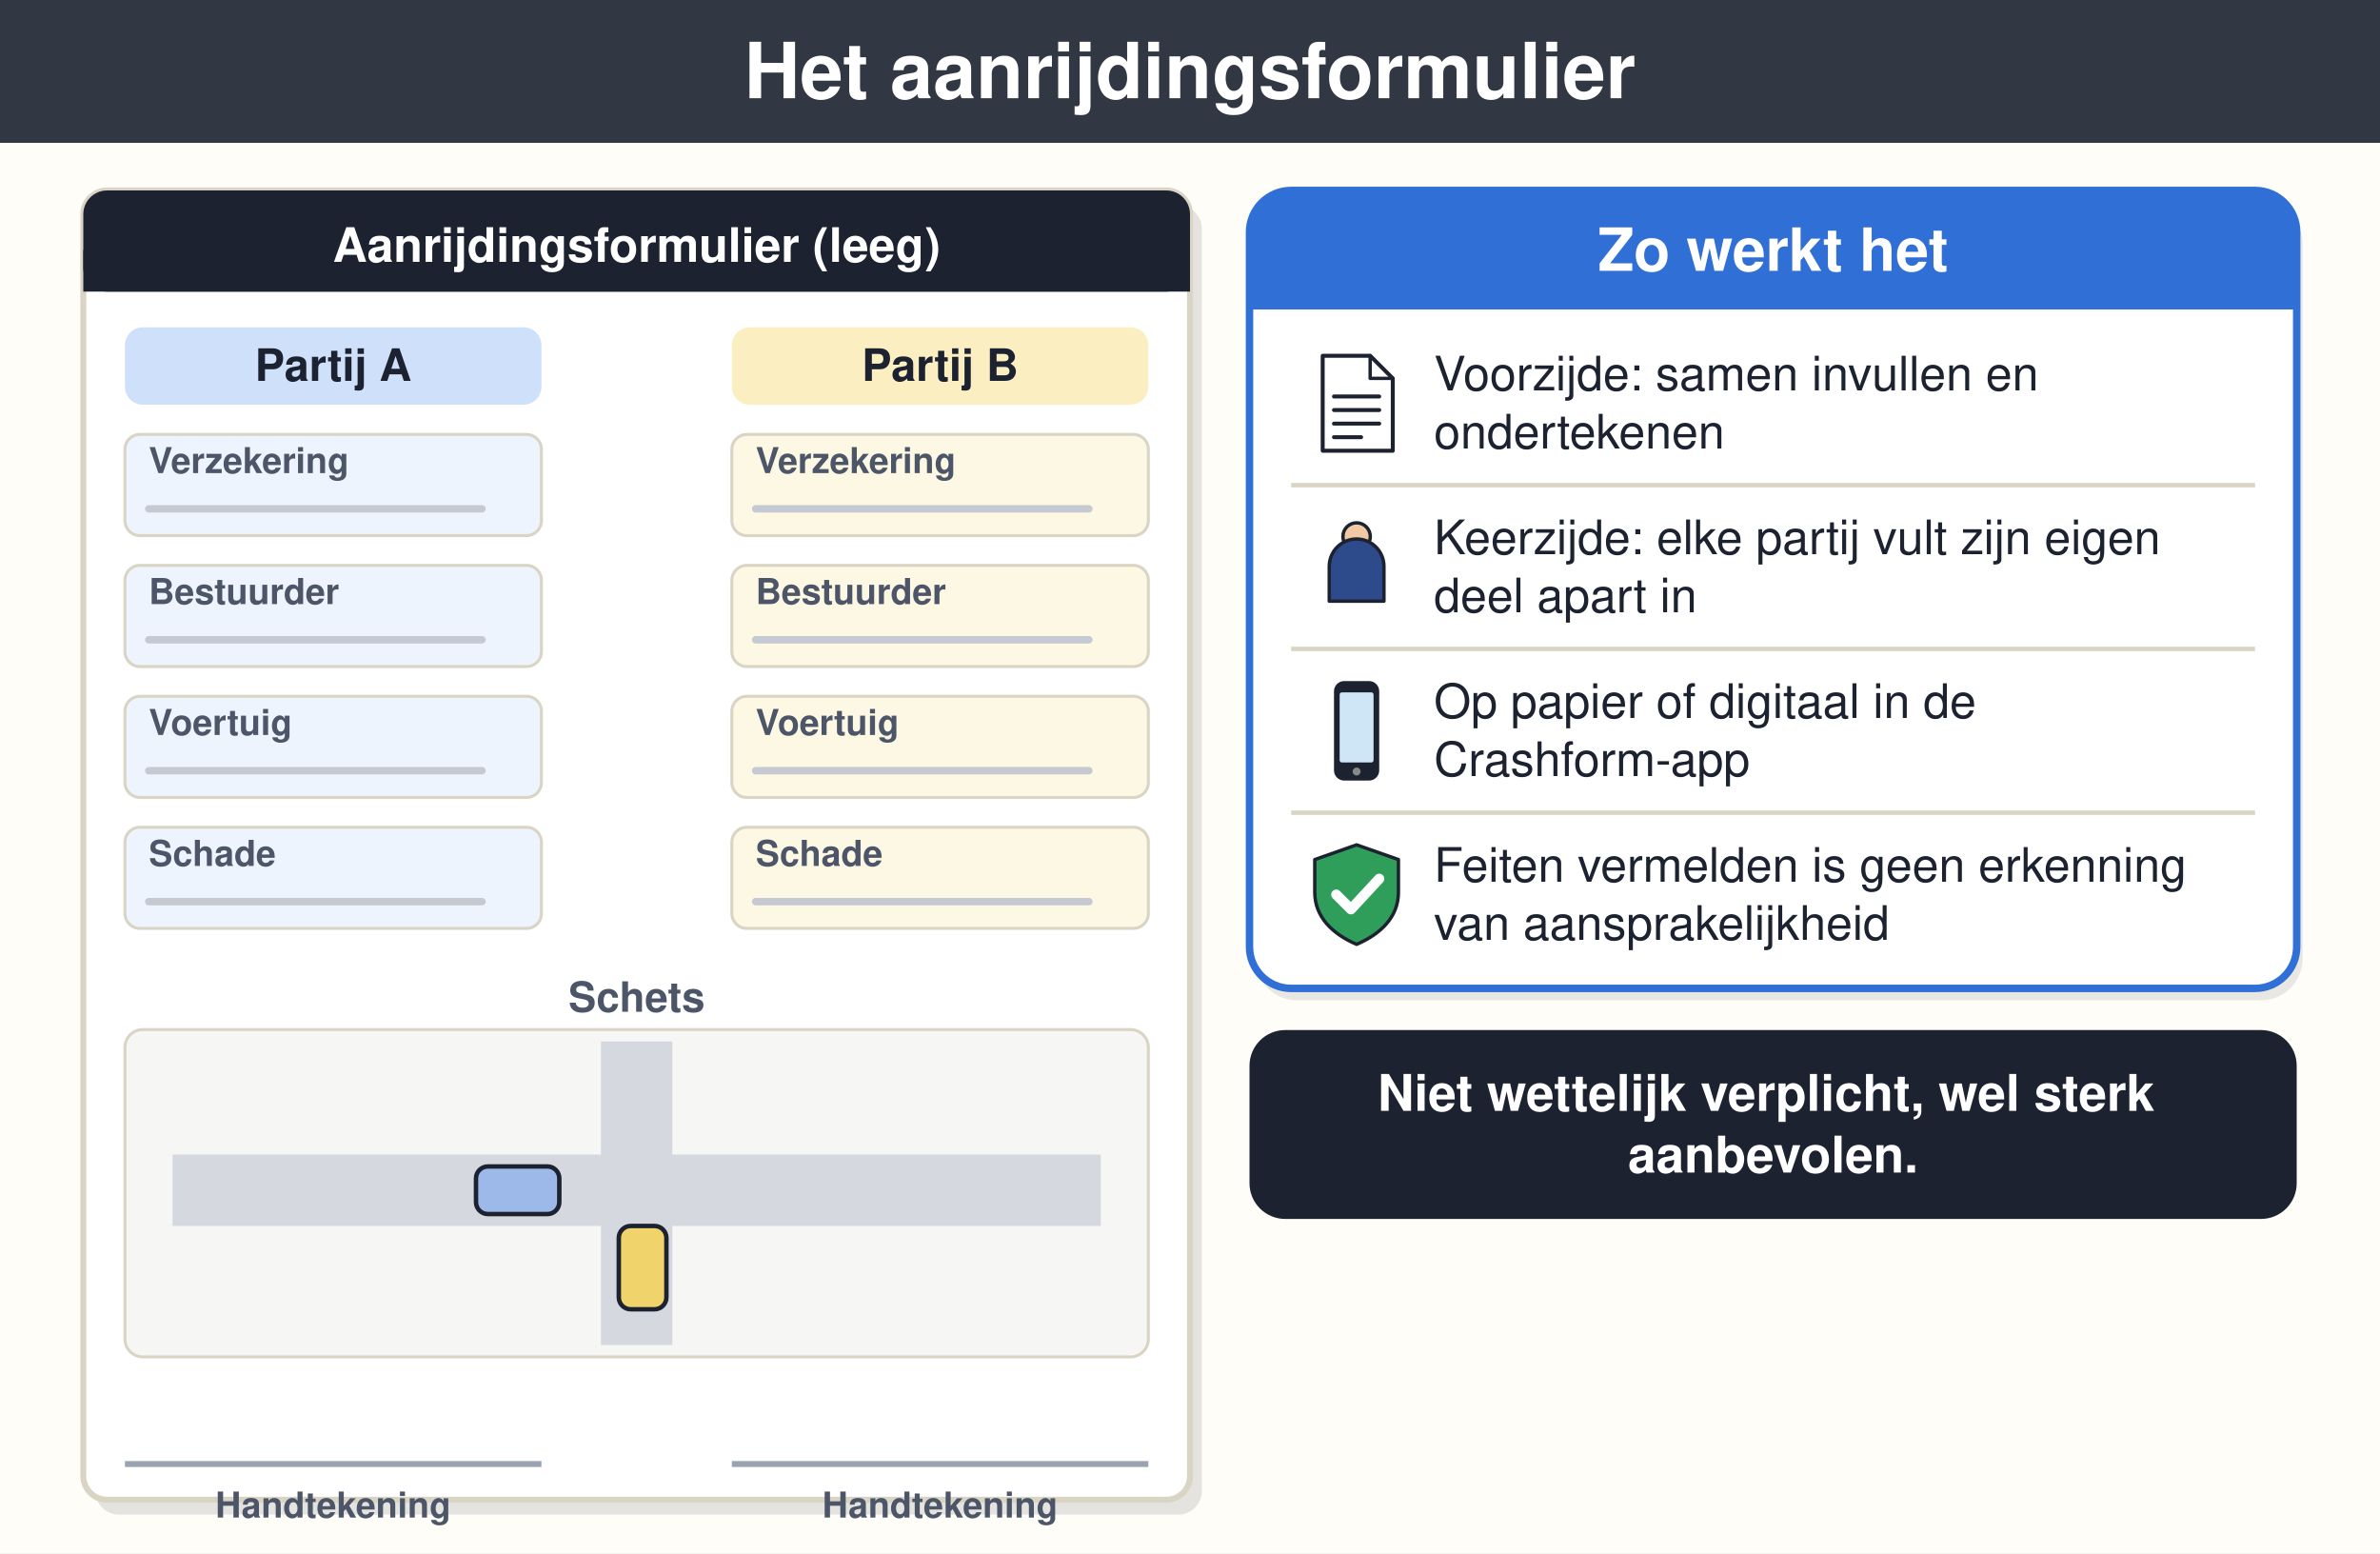
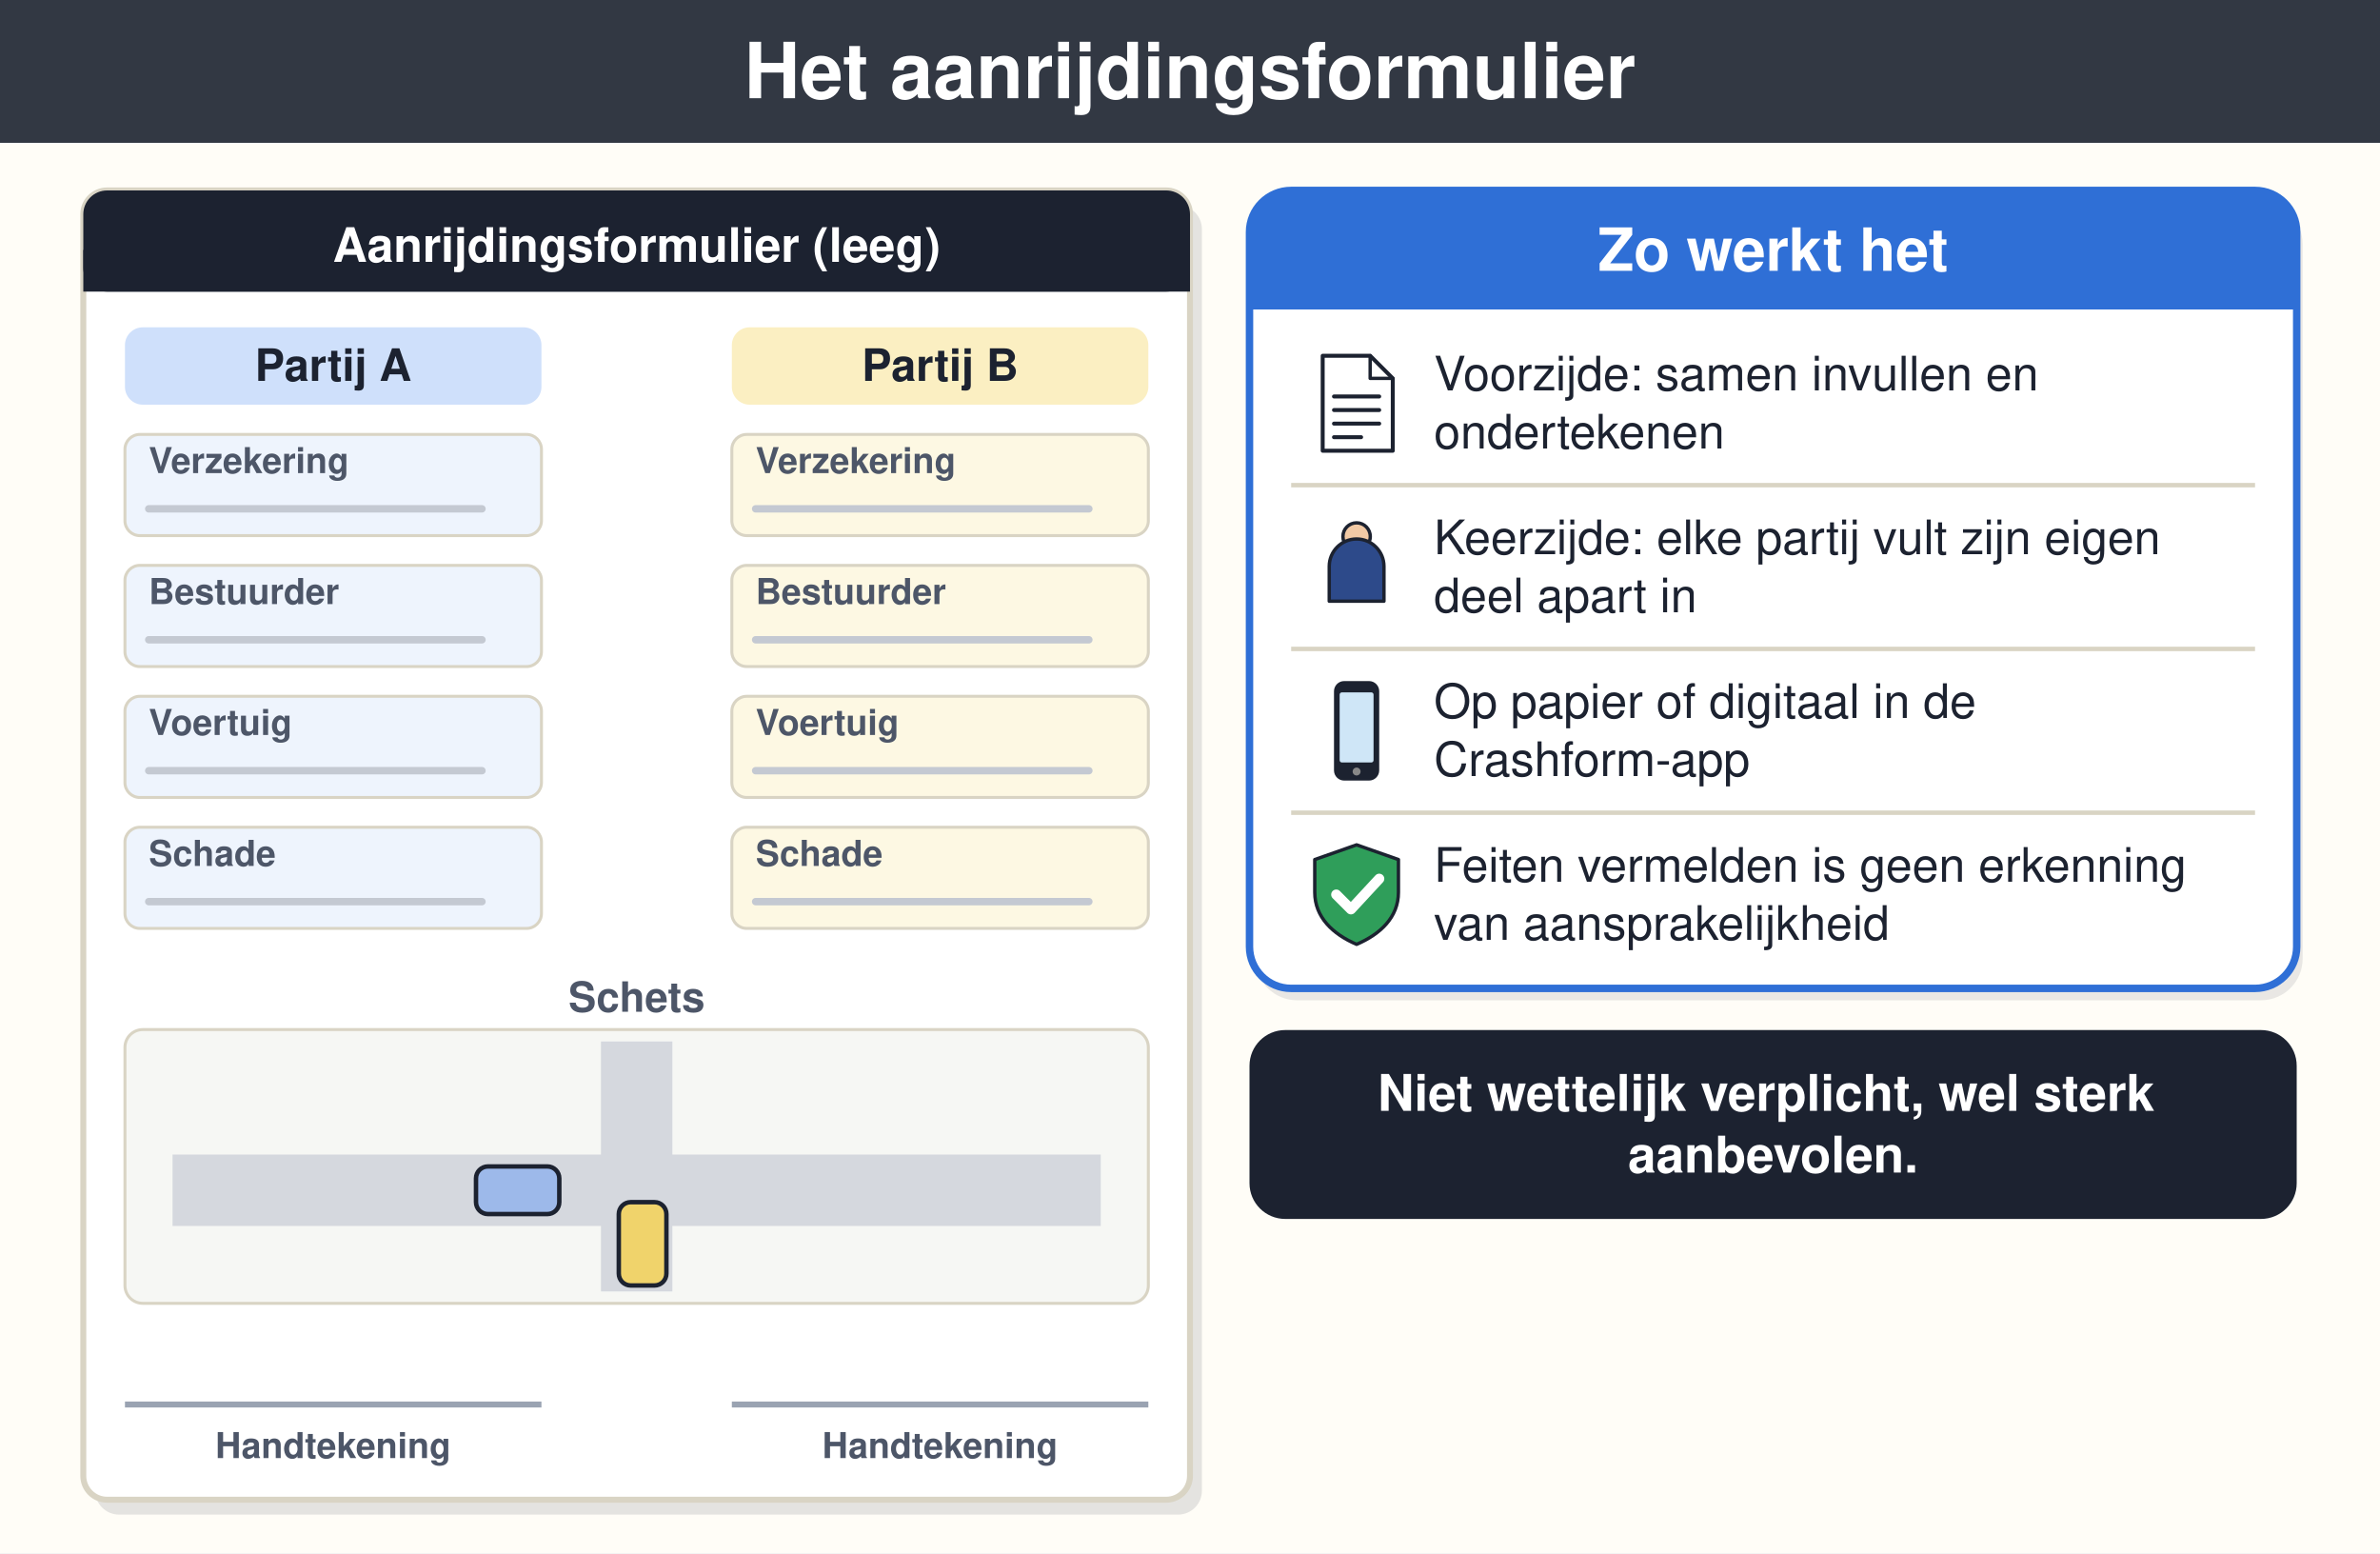
<svg xmlns="http://www.w3.org/2000/svg" viewBox="0 0 800 522" width="800" height="522" role="img" aria-labelledby="t d">
  <rect width="800" height="522" fill="#fffdf7" />
  <rect x="32" y="69" width="372" height="440" rx="8" fill="#1c2230" opacity=".12" />
  <rect x="28" y="64" width="372" height="440" rx="8" fill="#fff" stroke="#d9d4c4" stroke-width="2" />
  <rect x="28" y="64" width="372" height="34" rx="8" fill="#1c2230" />
  <rect x="28" y="84" width="372" height="14" fill="#1c2230" />
  <text x="214" y="88" font-family="Segoe UI, Helvetica, Arial, sans-serif" font-size="16" font-weight="700" fill="#fff" text-anchor="middle">
    <tspan x="214" dy="0">Aanrijdingsformulier (leeg)</tspan>
  </text>
  <rect x="42" y="110" width="140" height="26" rx="6" fill="#cfe0fb" />
  <rect x="246" y="110" width="140" height="26" rx="6" fill="#fbefc2" />
  <text x="112" y="128" font-family="Segoe UI, Helvetica, Arial, sans-serif" font-size="15" font-weight="700" fill="#1c2230" text-anchor="middle">
    <tspan x="112" dy="0">Partij A</tspan>
  </text>
  <text x="316" y="128" font-family="Segoe UI, Helvetica, Arial, sans-serif" font-size="15" font-weight="700" fill="#1c2230" text-anchor="middle">
    <tspan x="316" dy="0">Partij B</tspan>
  </text>
  <rect x="42" y="146" width="140" height="34" rx="5" fill="#eef4fd" stroke="#d9d4c4" />
  <text x="50" y="159" font-family="Segoe UI, Helvetica, Arial, sans-serif" font-size="12" font-weight="600" fill="#4d5668" text-anchor="start">
    <tspan x="50" dy="0">Verzekering</tspan>
  </text>
  <line x1="50" y1="171" x2="162" y2="171" stroke="#c4c9d2" stroke-width="2.5" stroke-linecap="round" />
  <rect x="246" y="146" width="140" height="34" rx="5" fill="#fdf8e3" stroke="#d9d4c4" />
  <text x="254" y="159" font-family="Segoe UI, Helvetica, Arial, sans-serif" font-size="12" font-weight="600" fill="#4d5668" text-anchor="start">
    <tspan x="254" dy="0">Verzekering</tspan>
  </text>
  <line x1="254" y1="171" x2="366" y2="171" stroke="#c4c9d2" stroke-width="2.5" stroke-linecap="round" />
  <rect x="42" y="190" width="140" height="34" rx="5" fill="#eef4fd" stroke="#d9d4c4" />
  <text x="50" y="203" font-family="Segoe UI, Helvetica, Arial, sans-serif" font-size="12" font-weight="600" fill="#4d5668" text-anchor="start">
    <tspan x="50" dy="0">Bestuurder</tspan>
  </text>
  <line x1="50" y1="215" x2="162" y2="215" stroke="#c4c9d2" stroke-width="2.5" stroke-linecap="round" />
  <rect x="246" y="190" width="140" height="34" rx="5" fill="#fdf8e3" stroke="#d9d4c4" />
  <text x="254" y="203" font-family="Segoe UI, Helvetica, Arial, sans-serif" font-size="12" font-weight="600" fill="#4d5668" text-anchor="start">
    <tspan x="254" dy="0">Bestuurder</tspan>
  </text>
  <line x1="254" y1="215" x2="366" y2="215" stroke="#c4c9d2" stroke-width="2.5" stroke-linecap="round" />
  <rect x="42" y="234" width="140" height="34" rx="5" fill="#eef4fd" stroke="#d9d4c4" />
  <text x="50" y="247" font-family="Segoe UI, Helvetica, Arial, sans-serif" font-size="12" font-weight="600" fill="#4d5668" text-anchor="start">
    <tspan x="50" dy="0">Voertuig</tspan>
  </text>
  <line x1="50" y1="259" x2="162" y2="259" stroke="#c4c9d2" stroke-width="2.5" stroke-linecap="round" />
  <rect x="246" y="234" width="140" height="34" rx="5" fill="#fdf8e3" stroke="#d9d4c4" />
  <text x="254" y="247" font-family="Segoe UI, Helvetica, Arial, sans-serif" font-size="12" font-weight="600" fill="#4d5668" text-anchor="start">
    <tspan x="254" dy="0">Voertuig</tspan>
  </text>
  <line x1="254" y1="259" x2="366" y2="259" stroke="#c4c9d2" stroke-width="2.5" stroke-linecap="round" />
  <rect x="42" y="278" width="140" height="34" rx="5" fill="#eef4fd" stroke="#d9d4c4" />
  <text x="50" y="291" font-family="Segoe UI, Helvetica, Arial, sans-serif" font-size="12" font-weight="600" fill="#4d5668" text-anchor="start">
    <tspan x="50" dy="0">Schade</tspan>
  </text>
  <line x1="50" y1="303" x2="162" y2="303" stroke="#c4c9d2" stroke-width="2.5" stroke-linecap="round" />
  <rect x="246" y="278" width="140" height="34" rx="5" fill="#fdf8e3" stroke="#d9d4c4" />
  <text x="254" y="291" font-family="Segoe UI, Helvetica, Arial, sans-serif" font-size="12" font-weight="600" fill="#4d5668" text-anchor="start">
    <tspan x="254" dy="0">Schade</tspan>
  </text>
  <line x1="254" y1="303" x2="366" y2="303" stroke="#c4c9d2" stroke-width="2.5" stroke-linecap="round" />
  <text x="214" y="340" font-family="Segoe UI, Helvetica, Arial, sans-serif" font-size="14" font-weight="700" fill="#4d5668" text-anchor="middle">
    <tspan x="214" dy="0">Schets</tspan>
  </text>
-   <rect x="42" y="346" width="344" height="110" rx="6" fill="#f6f7f4" stroke="#d9d4c4" />
+   <rect x="42" y="346" width="344" height="92" rx="6" fill="#f6f7f4" stroke="#d9d4c4" />
  <rect x="58" y="388" width="312" height="24" fill="#d5d8de" />
-   <rect x="202" y="350" width="24" height="102" fill="#d5d8de" />
+   <rect x="202" y="350" width="24" height="84" fill="#d5d8de" />
  <g transform="translate(174 400) rotate(90)">
    <rect x="-8" y="-14" width="16" height="28" rx="4" fill="#9db9ea" stroke="#1c2230" stroke-width="1.5" />
  </g>
-   <g transform="translate(216 426)">
+   <g transform="translate(216 418)">
    <rect x="-8" y="-14" width="16" height="28" rx="4" fill="#f0d36b" stroke="#1c2230" stroke-width="1.5" />
  </g>
-   <line x1="42" y1="492" x2="182" y2="492" stroke="#9aa3b2" stroke-width="2" />
-   <text x="112" y="510" font-family="Segoe UI, Helvetica, Arial, sans-serif" font-size="12" font-weight="600" fill="#4d5668" text-anchor="middle">
+   <line x1="42" y1="472" x2="182" y2="472" stroke="#9aa3b2" stroke-width="2" />
+   <text x="112" y="490" font-family="Segoe UI, Helvetica, Arial, sans-serif" font-size="12" font-weight="600" fill="#4d5668" text-anchor="middle">
    <tspan x="112" dy="0">Handtekening</tspan>
  </text>
-   <line x1="246" y1="492" x2="386" y2="492" stroke="#9aa3b2" stroke-width="2" />
-   <text x="316" y="510" font-family="Segoe UI, Helvetica, Arial, sans-serif" font-size="12" font-weight="600" fill="#4d5668" text-anchor="middle">
+   <line x1="246" y1="472" x2="386" y2="472" stroke="#9aa3b2" stroke-width="2" />
+   <text x="316" y="490" font-family="Segoe UI, Helvetica, Arial, sans-serif" font-size="12" font-weight="600" fill="#4d5668" text-anchor="middle">
    <tspan x="316" dy="0">Handtekening</tspan>
  </text>
  <rect x="422" y="68" width="352" height="268.16" rx="14" fill="#1c2230" opacity=".10" />
  <rect x="420" y="64" width="352" height="268.16" rx="14" fill="#fff" stroke="#2f6fd6" stroke-width="2.5" />
  <path d="M420 104 V78 Q420 64 434 64 H758 Q772 64 772 78 V104 Z" fill="#2f6fd6" />
  <text x="596" y="91" font-family="Segoe UI, Helvetica, Arial, sans-serif" font-size="20" font-weight="700" fill="#fff" text-anchor="middle">
    <tspan x="596" dy="0">Zo werkt het</tspan>
  </text>
  <g transform="translate(437 116.52) scale(0.38)">
    <path d="M20 8 H62 L82 28 V92 H20 Z" fill="#fff" stroke="#1c2230" stroke-width="3.5" stroke-linejoin="round" stroke-linecap="round" />
    <path d="M62 8 V28 H82" fill="none" stroke="#1c2230" stroke-width="3" stroke-linejoin="round" stroke-linecap="round" />
    <path d="M30 44 H70 M30 56 H70 M30 68 H70 M30 80 H54" stroke="#1c2230" stroke-width="3.5" stroke-linejoin="round" stroke-linecap="round" fill="none" />
  </g>
  <text x="482" y="131.2" font-family="Segoe UI, Helvetica, Arial, sans-serif" font-size="16" font-weight="500" fill="#1c2230" text-anchor="start">
    <tspan x="482" dy="0">Voorzijde: samen invullen en</tspan>
    <tspan x="482" dy="19.52">ondertekenen</tspan>
  </text>
  <line x1="434" y1="163.04" x2="758" y2="163.04" stroke="#d9d4c4" stroke-width="1.5" />
  <g transform="translate(437 171.56) scale(0.38)">
    <g transform="translate(50 56) scale(1.1)">
      <circle cx="0" cy="-30" r="11" fill="#f1c9a5" stroke="#1c2230" stroke-width="2.727" stroke-linejoin="round" stroke-linecap="round" />
      <path d="M-22 22 V-6 A22 22 0 0 1 22 -6 V22 Z" fill="#2d4a8a" stroke="#1c2230" stroke-width="2.727" stroke-linejoin="round" stroke-linecap="round" />
    </g>
  </g>
  <text x="482" y="186.24" font-family="Segoe UI, Helvetica, Arial, sans-serif" font-size="16" font-weight="500" fill="#1c2230" text-anchor="start">
    <tspan x="482" dy="0">Keerzijde: elke partij vult zijn eigen</tspan>
    <tspan x="482" dy="19.52">deel apart in</tspan>
  </text>
  <line x1="434" y1="218.08" x2="758" y2="218.08" stroke="#d9d4c4" stroke-width="1.5" />
  <g transform="translate(437 226.6) scale(0.38)">
    <rect x="30" y="6" width="40" height="88" rx="9" fill="#1c2230" />
    <rect x="35" y="16" width="30" height="62" rx="2" fill="#cfe6f7" />
    <circle cx="50" cy="86" r="3.5" fill="#888" />
  </g>
  <text x="482" y="241.28" font-family="Segoe UI, Helvetica, Arial, sans-serif" font-size="16" font-weight="500" fill="#1c2230" text-anchor="start">
    <tspan x="482" dy="0">Op papier of digitaal in de</tspan>
    <tspan x="482" dy="19.52">Crashform-app</tspan>
  </text>
  <line x1="434" y1="273.12" x2="758" y2="273.12" stroke="#d9d4c4" stroke-width="1.5" />
  <g transform="translate(437 281.64) scale(0.38)">
    <path d="M50 6 L87 19 V48 C87 70 71 85 50 94 C29 85 13 70 13 48 V19 Z" fill="#2f9e5a" stroke="#1c2230" stroke-width="3" stroke-linejoin="round" stroke-linecap="round" />
    <path d="M32 50 L45 63 L70 36" fill="none" stroke="#fff" stroke-width="9" stroke-linecap="round" stroke-linejoin="round" />
  </g>
  <text x="482" y="296.32" font-family="Segoe UI, Helvetica, Arial, sans-serif" font-size="16" font-weight="500" fill="#1c2230" text-anchor="start">
    <tspan x="482" dy="0">Feiten vermelden is geen erkenning</tspan>
    <tspan x="482" dy="19.52">van aansprakelijkheid</tspan>
  </text>
  <rect x="420" y="346.16" width="352" height="63.48" rx="12" fill="#1c2230" />
  <text x="596" y="373.31" font-family="Segoe UI, Helvetica, Arial, sans-serif" font-size="17" font-weight="700" fill="#fff" text-anchor="middle">
    <tspan x="596" dy="0">Niet wettelijk verplicht, wel sterk</tspan>
    <tspan x="596" dy="20.74">aanbevolen.</tspan>
  </text>
  <rect x="0" y="0" width="800" height="48" fill="#1c2230" opacity="0.9" />
  <text x="400" y="33" font-family="Segoe UI, Helvetica, Arial, sans-serif" font-size="26" font-weight="700" fill="#fff" text-anchor="middle">
    <tspan x="400" dy="0">Het aanrijdingsformulier</tspan>
  </text>
</svg>
